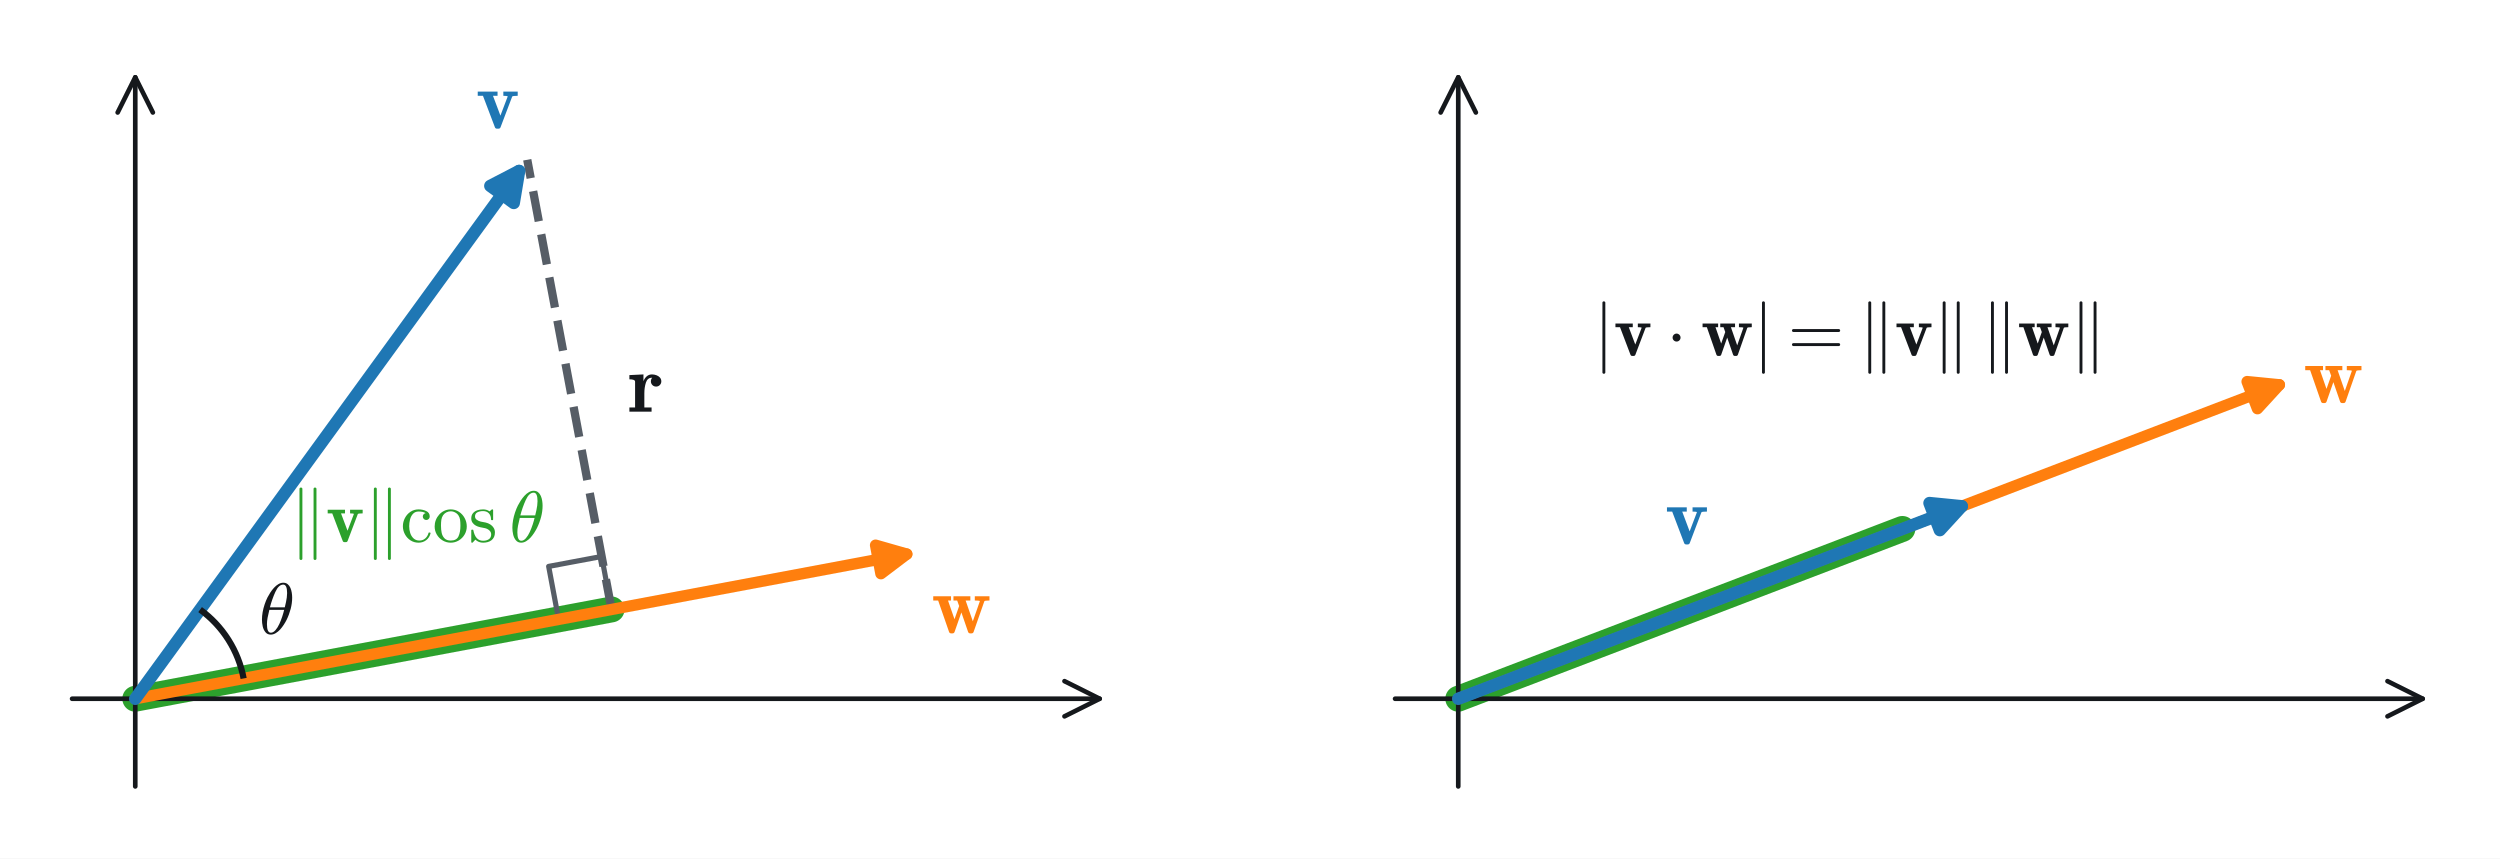
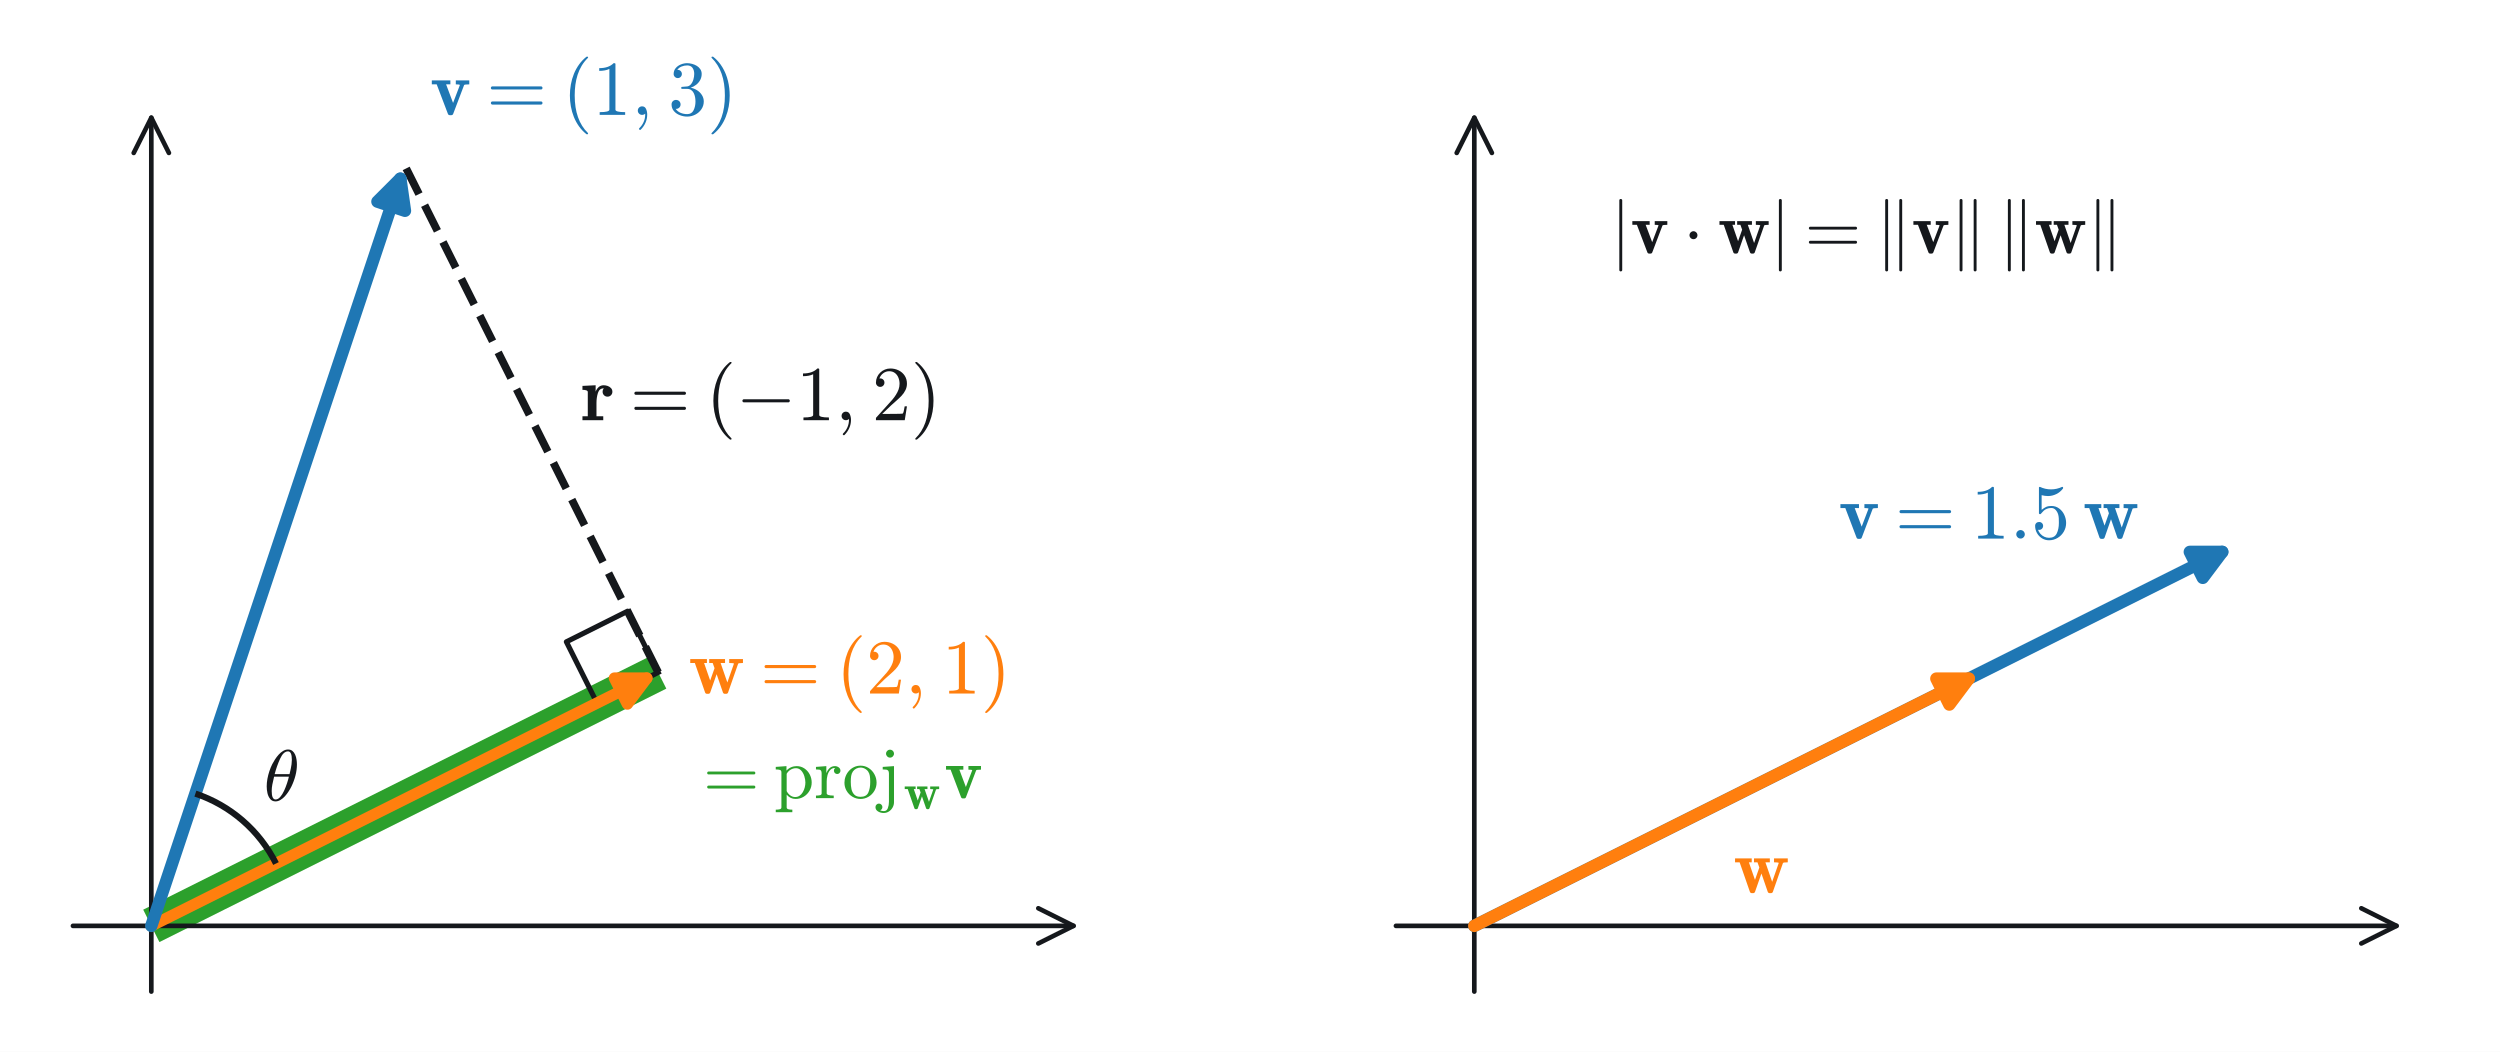
- <svg xmlns="http://www.w3.org/2000/svg" xmlns:xlink="http://www.w3.org/1999/xlink" width="483.12pt" height="165.905pt" viewBox="0 0 483.12 165.905" version="1.1">
+ <svg xmlns="http://www.w3.org/2000/svg" xmlns:xlink="http://www.w3.org/1999/xlink" width="483.12pt" height="203.264pt" viewBox="0 0 483.12 203.264" version="1.1">
  <defs>
    <style type="text/css">*{stroke-linejoin: round; stroke-linecap: butt}</style>
  </defs>
  <g id="figure_1">
    <g id="patch_1">
-       <path d="M 0 165.905  L 483.12 165.905  L 483.12 0  L 0 0  z " style="fill: #ffffff" />
+       <path d="M 0 203.264  L 483.12 203.264  L 483.12 0  L 0 0  z " style="fill: #ffffff" />
    </g>
    <g id="axes_1">
      <g id="line2d_1">
-         <path d="M 26.138 135.033  L 118.185 117.774  " clip-path="url(#p08b515975b)" style="fill: none; stroke: #2ca02c; stroke-width: 5; stroke-linecap: round" />
+         <path d="M 29.24 178.922  L 127.196 129.944  " clip-path="url(#p479a627dff)" style="fill: none; stroke: #2ca02c; stroke-width: 7" />
      </g>
      <g id="line2d_2">
-         <path d="M 118.185 117.774  L 101.891 30.873  " clip-path="url(#p08b515975b)" style="fill: none; stroke-dasharray: 5.92,2.56; stroke-dashoffset: 0; stroke: #565d66; stroke-width: 1.6" />
+         <path d="M 127.196 129.944  L 78.218 31.988  " clip-path="url(#p479a627dff)" style="fill: none; stroke-dasharray: 5.55,2.4; stroke-dashoffset: 0; stroke: #15181c; stroke-width: 1.5" />
      </g>
      <g id="line2d_3">
-         <path d="M 118.185 117.774  L 107.947 119.694  L 106.028 109.456  L 116.265 107.536  L 118.185 117.774  " clip-path="url(#p08b515975b)" style="fill: none; stroke: #565d66; stroke-linecap: square" />
+         <path d="M 127.196 129.944  L 115.368 135.858  L 109.454 124.03  L 121.282 118.116  L 127.196 129.944  " clip-path="url(#p479a627dff)" style="fill: none; stroke: #15181c; stroke-linecap: square" />
      </g>
      <g id="patch_2">
-         <path d="M 13.932 135.033  Q 113.725 135.033 212.511 135.033  " style="fill: none; stroke: #15181c; stroke-width: 0.9; stroke-linecap: round" />
-         <path d="M 205.711 131.633  L 212.511 135.033  L 205.711 138.433  " style="fill: none; stroke: #15181c; stroke-width: 0.9; stroke-linecap: round" />
+         <path d="M 14.098 178.922  Q 111.279 178.922 207.454 178.922  " style="fill: none; stroke: #15181c; stroke-width: 0.9; stroke-linecap: round" />
+         <path d="M 200.654 175.522  L 207.454 178.922  L 200.654 182.322  " style="fill: none; stroke: #15181c; stroke-width: 0.9; stroke-linecap: round" />
      </g>
      <g id="patch_3">
-         <path d="M 26.138 151.973  Q 26.138 82.951 26.138 14.937  " style="fill: none; stroke: #15181c; stroke-width: 0.9; stroke-linecap: round" />
-         <path d="M 22.738 21.737  L 26.138 14.937  L 29.538 21.737  " style="fill: none; stroke: #15181c; stroke-width: 0.9; stroke-linecap: round" />
+         <path d="M 29.24 191.618  Q 29.24 106.681 29.24 22.751  " style="fill: none; stroke: #15181c; stroke-width: 0.9; stroke-linecap: round" />
+         <path d="M 25.84 29.551  L 29.24 22.751  L 32.64 29.551  " style="fill: none; stroke: #15181c; stroke-width: 0.9; stroke-linecap: round" />
      </g>
      <g id="patch_4">
-         <path d="M 26.138 135.033  Q 101.891 120.829 175.226 107.079  " style="fill: none; stroke: #ff7f0e; stroke-width: 2.2; stroke-linecap: round" />
-         <path d="M 169.206 105.359  L 175.226 107.079  L 170.238 110.863  z " style="fill: #ff7f0e; stroke: #ff7f0e; stroke-width: 2.2; stroke-linecap: round" />
+         <path d="M 29.24 178.922  Q 78.218 154.433 124.996 131.044  " style="fill: none; stroke: #ff7f0e; stroke-width: 2.2; stroke-linecap: round" />
+         <path d="M 118.735 131.044  L 124.996 131.044  L 121.24 136.053  z " style="fill: #ff7f0e; stroke: #ff7f0e; stroke-width: 2.2; stroke-linecap: round" />
      </g>
      <g id="patch_5">
-         <path d="M 26.138 135.033  Q 64.015 82.953 100.313 33.043  " style="fill: none; stroke: #1f77b4; stroke-width: 2.4; stroke-linecap: round" />
-         <path d="M 94.754 35.925  L 100.313 33.043  L 99.283 39.219  z " style="fill: #1f77b4; stroke: #1f77b4; stroke-width: 2.4; stroke-linecap: round" />
+         <path d="M 29.24 178.922  Q 53.729 105.455 77.37 34.533  " style="fill: none; stroke: #1f77b4; stroke-width: 2.4; stroke-linecap: round" />
+         <path d="M 72.942 38.961  L 77.37 34.533  L 78.255 40.731  z " style="fill: #1f77b4; stroke: #1f77b4; stroke-width: 2.4; stroke-linecap: round" />
      </g>
      <g id="text_1">
-         <g style="fill: #ff7f0e" transform="translate(180.0109 122.4335) scale(0.16 -0.16)">
+         <g style="fill: #ff7f0e" transform="translate(133.0736 134.0194) scale(0.15 -0.15)">
          <defs>
            <path id="Cmb10-62" d="M 1356 91  L 513 2516  L 134 2516  L 134 2841  L 1509 2841  L 1509 2516  L 1275 2516  L 1778 1069  L 2138 2088  L 1984 2516  L 1697 2516  L 1697 2841  L 3003 2841  L 3003 2516  L 2638 2516  L 3194 909  L 3738 2463  Q 3738 2494 3608 2505  Q 3478 2516 3347 2516  L 3347 2841  L 4481 2841  L 4481 2516  Q 4103 2516 4084 2456  L 3256 91  Q 3216 -25 3091 -25  L 2994 -25  Q 2869 -25 2828 91  L 2309 1594  L 1784 91  Q 1744 -25 1619 -25  L 1522 -25  Q 1397 -25 1356 91  z " transform="scale(0.015625)" />
+             <path id="Cmr10-29" d="M 481 850  Q 428 850 393 890  Q 359 931 359 978  Q 359 1031 393 1068  Q 428 1106 481 1106  L 4500 1106  Q 4547 1106 4581 1068  Q 4616 1031 4616 978  Q 4616 931 4581 890  Q 4547 850 4500 850  L 481 850  z M 481 2094  Q 428 2094 393 2131  Q 359 2169 359 2222  Q 359 2269 393 2309  Q 428 2350 481 2350  L 4500 2350  Q 4547 2350 4581 2309  Q 4616 2269 4616 2222  Q 4616 2169 4581 2131  Q 4547 2094 4500 2094  L 481 2094  z " transform="scale(0.015625)" />
+             <path id="Cmr10-77" d="M 1984 -1588  Q 1628 -1306 1370 -942  Q 1113 -578 948 -165  Q 784 247 703 697  Q 622 1147 622 1600  Q 622 2059 703 2509  Q 784 2959 951 3375  Q 1119 3791 1378 4153  Q 1638 4516 1984 4788  Q 1984 4800 2016 4800  L 2075 4800  Q 2094 4800 2109 4783  Q 2125 4766 2125 4744  Q 2125 4716 2113 4703  Q 1800 4397 1592 4047  Q 1384 3697 1257 3301  Q 1131 2906 1075 2482  Q 1019 2059 1019 1600  Q 1019 -434 2106 -1491  Q 2125 -1509 2125 -1544  Q 2125 -1559 2108 -1579  Q 2091 -1600 2075 -1600  L 2016 -1600  Q 1984 -1600 1984 -1588  z " transform="scale(0.015625)" />
+             <path id="Cmr10-31" d="M 319 0  L 319 172  Q 319 188 331 206  L 1325 1306  Q 1550 1550 1690 1715  Q 1831 1881 1968 2097  Q 2106 2313 2186 2536  Q 2266 2759 2266 3009  Q 2266 3272 2169 3511  Q 2072 3750 1880 3894  Q 1688 4038 1416 4038  Q 1138 4038 916 3870  Q 694 3703 603 3438  Q 628 3444 672 3444  Q 816 3444 917 3347  Q 1019 3250 1019 3097  Q 1019 2950 917 2848  Q 816 2747 672 2747  Q 522 2747 420 2851  Q 319 2956 319 3097  Q 319 3338 409 3548  Q 500 3759 670 3923  Q 841 4088 1055 4175  Q 1269 4263 1509 4263  Q 1875 4263 2190 4108  Q 2506 3953 2690 3670  Q 2875 3388 2875 3009  Q 2875 2731 2753 2481  Q 2631 2231 2440 2026  Q 2250 1822 1953 1562  Q 1656 1303 1563 1216  L 838 519  L 1453 519  Q 1906 519 2211 526  Q 2516 534 2534 550  Q 2609 631 2688 1141  L 2875 1141  L 2694 0  L 319 0  z " transform="scale(0.015625)" />
+             <path id="Cmmi10-2c" d="M 634 -1153  Q 634 -1125 659 -1100  Q 891 -878 1019 -587  Q 1147 -297 1147 25  L 1147 103  Q 1044 0 891 0  Q 744 0 641 103  Q 538 206 538 353  Q 538 503 641 603  Q 744 703 891 703  Q 1119 703 1216 492  Q 1313 281 1313 25  Q 1313 -331 1170 -651  Q 1028 -972 769 -1228  Q 744 -1241 728 -1241  Q 697 -1241 665 -1212  Q 634 -1184 634 -1153  z " transform="scale(0.015625)" />
+             <path id="Cmr10-64" d="M 594 0  L 594 225  Q 1394 225 1394 428  L 1394 3788  Q 1063 3628 556 3628  L 556 3853  Q 1341 3853 1741 4263  L 1831 4263  Q 1853 4263 1873 4245  Q 1894 4228 1894 4206  L 1894 428  Q 1894 225 2694 225  L 2694 0  L 594 0  z " transform="scale(0.015625)" />
+             <path id="Cmr10-44" d="M 416 -1600  Q 359 -1600 359 -1544  Q 359 -1516 372 -1503  Q 1466 -434 1466 1600  Q 1466 3634 384 4691  Q 359 4706 359 4744  Q 359 4766 376 4783  Q 394 4800 416 4800  L 475 4800  Q 494 4800 506 4788  Q 966 4425 1272 3906  Q 1578 3388 1720 2800  Q 1863 2213 1863 1600  Q 1863 1147 1786 708  Q 1709 269 1542 -157  Q 1375 -584 1119 -945  Q 863 -1306 506 -1588  Q 494 -1600 475 -1600  L 416 -1600  z " transform="scale(0.015625)" />
          </defs>
-           <use xlink:href="#Cmb10-62" transform="translate(0 0.609375)" />
+           <use xlink:href="#Cmb10-62" />
+           <use xlink:href="#Cmr10-29" transform="translate(92.21685 0)" />
+           <use xlink:href="#Cmr10-77" transform="translate(189.9025 0)" />
+           <use xlink:href="#Cmr10-31" transform="translate(228.7208 0)" />
+           <use xlink:href="#Cmmi10-2c" transform="translate(278.7208 0)" />
+           <use xlink:href="#Cmr10-64" transform="translate(326.4064 0)" />
+           <use xlink:href="#Cmr10-44" transform="translate(376.4064 0)" />
        </g>
      </g>
      <g id="text_2">
-         <g style="fill: #1f77b4" transform="translate(91.96945 24.90182) scale(0.16 -0.16)">
+         <g style="fill: #2ca02c" transform="translate(133.0736 154.2531) scale(0.14 -0.14)">
          <defs>
+             <path id="Cmr10-7d" d="M 166 -1241  L 166 -1019  Q 384 -1019 525 -981  Q 666 -944 666 -813  L 666 2272  Q 666 2447 541 2490  Q 416 2534 166 2534  L 166 2759  L 1113 2828  L 1113 2431  Q 1288 2625 1520 2726  Q 1753 2828 2016 2828  Q 2394 2828 2697 2623  Q 3000 2419 3170 2086  Q 3341 1753 3341 1381  Q 3341 994 3152 659  Q 2963 325 2636 126  Q 2309 -72 1919 -72  Q 1453 -72 1131 306  L 1131 -813  Q 1131 -944 1273 -981  Q 1416 -1019 1631 -1019  L 1631 -1241  L 166 -1241  z M 1131 622  Q 1244 394 1444 245  Q 1644 97 1881 97  Q 2103 97 2273 215  Q 2444 334 2559 534  Q 2675 734 2729 954  Q 2784 1175 2784 1381  Q 2784 1638 2692 1936  Q 2600 2234 2411 2439  Q 2222 2644 1953 2644  Q 1694 2644 1476 2511  Q 1259 2378 1131 2150  L 1131 622  z " transform="scale(0.015625)" />
+             <path id="Cmr10-84" d="M 166 0  L 166 225  Q 384 225 525 259  Q 666 294 666 428  L 666 2175  Q 666 2347 614 2423  Q 563 2500 466 2517  Q 369 2534 166 2534  L 166 2759  L 1081 2828  L 1081 2203  Q 1184 2481 1375 2654  Q 1566 2828 1838 2828  Q 2028 2828 2178 2715  Q 2328 2603 2328 2419  Q 2328 2303 2245 2217  Q 2163 2131 2041 2131  Q 1922 2131 1837 2215  Q 1753 2300 1753 2419  Q 1753 2591 1875 2663  L 1838 2663  Q 1578 2663 1414 2475  Q 1250 2288 1181 2009  Q 1113 1731 1113 1478  L 1113 428  Q 1113 225 1734 225  L 1734 0  L 166 0  z " transform="scale(0.015625)" />
+             <path id="Cmr10-42" d="M 1600 -72  Q 1216 -72 887 123  Q 559 319 368 647  Q 178 975 178 1363  Q 178 1656 283 1928  Q 388 2200 583 2414  Q 778 2628 1037 2748  Q 1297 2869 1600 2869  Q 1994 2869 2317 2661  Q 2641 2453 2828 2104  Q 3016 1756 3016 1363  Q 3016 978 2825 648  Q 2634 319 2307 123  Q 1981 -72 1600 -72  z M 1600 116  Q 2113 116 2284 487  Q 2456 859 2456 1434  Q 2456 1756 2422 1967  Q 2388 2178 2272 2350  Q 2200 2456 2089 2536  Q 1978 2616 1854 2658  Q 1731 2700 1600 2700  Q 1400 2700 1220 2609  Q 1041 2519 922 2350  Q 803 2169 770 1951  Q 738 1734 738 1434  Q 738 1075 800 789  Q 863 503 1052 309  Q 1241 116 1600 116  z " transform="scale(0.015625)" />
+             <path id="Cmr10-60" d="M 128 -1075  Q 275 -1147 459 -1147  Q 713 -1147 811 -889  Q 909 -631 909 -331  L 909 2175  Q 909 2347 846 2423  Q 784 2500 676 2517  Q 569 2534 359 2534  L 359 2759  L 1356 2828  L 1356 -359  Q 1356 -606 1234 -826  Q 1113 -1047 903 -1180  Q 694 -1313 447 -1313  Q 169 -1313 -56 -1175  Q -281 -1038 -281 -788  Q -281 -663 -190 -572  Q -100 -481 25 -481  Q 150 -481 240 -572  Q 331 -663 331 -788  Q 331 -884 276 -965  Q 222 -1047 128 -1075  z M 653 3928  Q 653 4069 759 4175  Q 866 4281 1006 4281  Q 1094 4281 1178 4234  Q 1263 4188 1309 4103  Q 1356 4019 1356 3928  Q 1356 3791 1253 3684  Q 1150 3578 1006 3578  Q 866 3578 759 3684  Q 653 3791 653 3928  z " transform="scale(0.015625)" />
            <path id="Cmb10-25" d="M 1466 91  L 544 2516  L 141 2516  L 141 2841  L 1672 2841  L 1672 2516  L 1319 2516  L 1894 984  L 2456 2463  Q 2456 2494 2342 2505  Q 2228 2516 2119 2516  L 2119 2841  L 3231 2841  L 3231 2516  Q 2828 2516 2803 2456  L 1906 91  Q 1866 -25 1741 -25  L 1631 -25  Q 1506 -25 1466 91  z " transform="scale(0.015625)" />
          </defs>
-           <use xlink:href="#Cmb10-25" transform="translate(0 0.609375)" />
+           <use xlink:href="#Cmr10-29" transform="translate(20.00006 0.109375)" />
+           <use xlink:href="#Cmr10-7d" transform="translate(117.6857 0.109375)" />
+           <use xlink:href="#Cmr10-84" transform="translate(173.2032 0.109375)" />
+           <use xlink:href="#Cmr10-42" transform="translate(212.3146 0.109375)" />
+           <use xlink:href="#Cmr10-60" transform="translate(262.3146 0.109375)" />
+           <use xlink:href="#Cmb10-62" transform="translate(296.8364 -14.89059) scale(0.7)" />
+           <use xlink:href="#Cmb10-25" transform="translate(353.1086 0.109375)" />
        </g>
      </g>
      <g id="text_3">
-         <g style="fill: #2ca02c" transform="translate(56.01546 104.7151) scale(0.14 -0.14)">
+         <g style="fill: #1f77b4" transform="translate(83.11599 22.2) scale(0.15 -0.15)">
          <defs>
-             <path id="Cmsy10-2c" d="M 850 -1484  L 850 4684  Q 850 4734 890 4767  Q 931 4800 978 4800  Q 1031 4800 1068 4767  Q 1106 4734 1106 4684  L 1106 -1484  Q 1106 -1534 1068 -1567  Q 1031 -1600 978 -1600  Q 931 -1600 890 -1567  Q 850 -1534 850 -1484  z M 2094 -1484  L 2094 4684  Q 2094 4734 2131 4767  Q 2169 4800 2222 4800  Q 2269 4800 2309 4767  Q 2350 4734 2350 4684  L 2350 -1484  Q 2350 -1534 2309 -1567  Q 2269 -1600 2222 -1600  Q 2169 -1600 2131 -1567  Q 2094 -1534 2094 -1484  z " transform="scale(0.015625)" />
-             <path id="Cmr10-7b" d="M 1594 -72  Q 1206 -72 890 129  Q 575 331 394 667  Q 213 1003 213 1381  Q 213 1759 392 2106  Q 572 2453 889 2661  Q 1206 2869 1594 2869  Q 1969 2869 2276 2722  Q 2584 2575 2584 2241  Q 2584 2116 2495 2023  Q 2406 1931 2278 1931  Q 2150 1931 2061 2023  Q 1972 2116 1972 2241  Q 1972 2353 2044 2436  Q 2116 2519 2222 2541  Q 2000 2681 1600 2681  Q 1294 2681 1106 2478  Q 919 2275 844 1975  Q 769 1675 769 1381  Q 769 1072 861 783  Q 953 494 1158 305  Q 1363 116 1672 116  Q 1975 116 2187 302  Q 2400 488 2478 788  Q 2478 825 2528 825  L 2606 825  Q 2625 825 2640 808  Q 2656 791 2656 769  L 2656 750  Q 2559 372 2271 150  Q 1984 -72 1594 -72  z " transform="scale(0.015625)" />
-             <path id="Cmr10-42" d="M 1600 -72  Q 1216 -72 887 123  Q 559 319 368 647  Q 178 975 178 1363  Q 178 1656 283 1928  Q 388 2200 583 2414  Q 778 2628 1037 2748  Q 1297 2869 1600 2869  Q 1994 2869 2317 2661  Q 2641 2453 2828 2104  Q 3016 1756 3016 1363  Q 3016 978 2825 648  Q 2634 319 2307 123  Q 1981 -72 1600 -72  z M 1600 116  Q 2113 116 2284 487  Q 2456 859 2456 1434  Q 2456 1756 2422 1967  Q 2388 2178 2272 2350  Q 2200 2456 2089 2536  Q 1978 2616 1854 2658  Q 1731 2700 1600 2700  Q 1400 2700 1220 2609  Q 1041 2519 922 2350  Q 803 2169 770 1951  Q 738 1734 738 1434  Q 738 1075 800 789  Q 863 503 1052 309  Q 1241 116 1600 116  z " transform="scale(0.015625)" />
-             <path id="Cmr10-52" d="M 213 -19  L 213 1025  Q 213 1075 269 1075  L 347 1075  Q 384 1075 397 1025  Q 575 97 1259 97  Q 1563 97 1767 234  Q 1972 372 1972 659  Q 1972 866 1812 1011  Q 1653 1156 1434 1209  L 1006 1294  Q 791 1341 614 1437  Q 438 1534 325 1695  Q 213 1856 213 2069  Q 213 2350 361 2529  Q 509 2709 746 2789  Q 984 2869 1259 2869  Q 1588 2869 1831 2694  L 2016 2853  Q 2016 2869 2047 2869  L 2094 2869  Q 2113 2869 2128 2851  Q 2144 2834 2144 2816  L 2144 1978  Q 2144 1919 2094 1919  L 2016 1919  Q 1959 1919 1959 1978  Q 1959 2313 1773 2516  Q 1588 2719 1253 2719  Q 966 2719 755 2612  Q 544 2506 544 2247  Q 544 2069 695 1955  Q 847 1841 1050 1791  L 1484 1709  Q 1703 1659 1892 1540  Q 2081 1422 2192 1240  Q 2303 1059 2303 831  Q 2303 600 2223 429  Q 2144 259 2001 146  Q 1859 34 1665 -19  Q 1472 -72 1259 -72  Q 859 -72 575 197  L 341 -56  Q 341 -72 306 -72  L 269 -72  Q 213 -72 213 -19  z " transform="scale(0.015625)" />
-             <path id="Cmmi10-12" d="M 1031 -72  Q 741 -72 566 140  Q 391 353 323 653  Q 256 953 256 1247  L 256 1253  Q 256 1572 317 1915  Q 378 2259 493 2601  Q 609 2944 744 3213  Q 838 3400 986 3631  Q 1134 3863 1317 4064  Q 1500 4266 1711 4389  Q 1922 4513 2138 4513  L 2144 4513  Q 2375 4513 2529 4384  Q 2684 4256 2770 4056  Q 2856 3856 2890 3628  Q 2925 3400 2925 3194  Q 2925 2709 2794 2204  Q 2663 1700 2431 1228  Q 2344 1050 2189 809  Q 2034 569 1861 378  Q 1688 188 1472 58  Q 1256 -72 1038 -72  L 1031 -72  z M 1044 97  Q 1256 97 1451 323  Q 1647 550 1794 873  Q 1941 1197 2052 1536  Q 2163 1875 2216 2113  L 909 2113  Q 809 1709 753 1417  Q 697 1125 697 844  Q 697 97 1044 97  z M 959 2338  L 2272 2338  Q 2341 2619 2381 2808  Q 2422 2997 2450 3206  Q 2478 3416 2478 3597  Q 2478 4347 2138 4347  Q 1731 4347 1436 3692  Q 1141 3038 959 2338  z " transform="scale(0.015625)" />
+             <path id="Cmr10-6e" d="M 609 494  Q 759 275 1012 169  Q 1266 63 1556 63  Q 1928 63 2084 380  Q 2241 697 2241 1100  Q 2241 1281 2208 1462  Q 2175 1644 2097 1800  Q 2019 1956 1883 2050  Q 1747 2144 1550 2144  L 1125 2144  Q 1069 2144 1069 2203  L 1069 2259  Q 1069 2309 1125 2309  L 1478 2338  Q 1703 2338 1851 2506  Q 2000 2675 2069 2917  Q 2138 3159 2138 3378  Q 2138 3684 1994 3881  Q 1850 4078 1556 4078  Q 1313 4078 1091 3986  Q 869 3894 738 3706  Q 750 3709 759 3711  Q 769 3713 781 3713  Q 925 3713 1022 3613  Q 1119 3513 1119 3372  Q 1119 3234 1022 3134  Q 925 3034 781 3034  Q 641 3034 541 3134  Q 441 3234 441 3372  Q 441 3647 606 3850  Q 772 4053 1033 4158  Q 1294 4263 1556 4263  Q 1750 4263 1965 4205  Q 2181 4147 2356 4039  Q 2531 3931 2642 3762  Q 2753 3594 2753 3378  Q 2753 3109 2633 2881  Q 2513 2653 2303 2487  Q 2094 2322 1844 2241  Q 2122 2188 2372 2031  Q 2622 1875 2773 1631  Q 2925 1388 2925 1106  Q 2925 753 2731 467  Q 2538 181 2222 20  Q 1906 -141 1556 -141  Q 1256 -141 954 -26  Q 653 88 461 316  Q 269 544 269 863  Q 269 1022 375 1128  Q 481 1234 641 1234  Q 744 1234 830 1186  Q 916 1138 964 1050  Q 1013 963 1013 863  Q 1013 706 903 600  Q 794 494 641 494  L 609 494  z " transform="scale(0.015625)" />
          </defs>
-           <use xlink:href="#Cmsy10-2c" />
-           <use xlink:href="#Cmb10-25" transform="translate(50 0)" />
-           <use xlink:href="#Cmsy10-2c" transform="translate(102.6855 0)" />
-           <use xlink:href="#Cmr10-7b" transform="translate(152.6855 0)" />
-           <use xlink:href="#Cmr10-42" transform="translate(197.0703 0)" />
-           <use xlink:href="#Cmr10-52" transform="translate(247.0703 0)" />
-           <use xlink:href="#Cmmi10-12" transform="translate(303.1417 0)" />
+           <use xlink:href="#Cmb10-25" />
+           <use xlink:href="#Cmr10-29" transform="translate(72.6856 0)" />
+           <use xlink:href="#Cmr10-77" transform="translate(170.3712 0)" />
+           <use xlink:href="#Cmr10-64" transform="translate(209.1896 0)" />
+           <use xlink:href="#Cmmi10-2c" transform="translate(259.1896 0)" />
+           <use xlink:href="#Cmr10-6e" transform="translate(306.8752 0)" />
+           <use xlink:href="#Cmr10-44" transform="translate(356.8752 0)" />
        </g>
      </g>
      <g id="text_4">
-         <g style="fill: #15181c" transform="translate(121.4008 79.71535) scale(0.16 -0.16)">
+         <g style="fill: #15181c" transform="translate(112.3448 81.20206) scale(0.15 -0.15)">
          <defs>
            <path id="Cmb10-84" d="M 91 0  L 91 325  L 531 325  L 531 2322  Q 531 2503 91 2503  L 91 2828  L 1178 2881  L 1178 2356  Q 1269 2594 1436 2737  Q 1603 2881 1838 2881  Q 2006 2881 2173 2822  Q 2341 2763 2450 2641  Q 2559 2519 2559 2344  Q 2559 2178 2443 2059  Q 2328 1941 2156 1941  Q 1984 1941 1868 2059  Q 1753 2178 1753 2344  Q 1753 2513 1856 2625  L 1838 2625  Q 1488 2625 1367 2248  Q 1247 1872 1247 1416  L 1247 325  L 1806 325  L 1806 0  L 91 0  z " transform="scale(0.015625)" />
+             <path id="Cmsy10-11" d="M 653 1472  Q 600 1472 565 1512  Q 531 1553 531 1600  Q 531 1647 565 1687  Q 600 1728 653 1728  L 4325 1728  Q 4375 1728 4408 1687  Q 4441 1647 4441 1600  Q 4441 1553 4408 1512  Q 4375 1472 4325 1472  L 653 1472  z " transform="scale(0.015625)" />
          </defs>
-           <use xlink:href="#Cmb10-84" transform="translate(0 0.984375)" />
+           <use xlink:href="#Cmb10-84" />
+           <use xlink:href="#Cmr10-29" transform="translate(62.67584 0)" />
+           <use xlink:href="#Cmr10-77" transform="translate(160.3614 0)" />
+           <use xlink:href="#Cmsy10-11" transform="translate(199.1798 0)" />
+           <use xlink:href="#Cmr10-64" transform="translate(276.8653 0)" />
+           <use xlink:href="#Cmmi10-2c" transform="translate(326.8653 0)" />
+           <use xlink:href="#Cmr10-31" transform="translate(374.551 0)" />
+           <use xlink:href="#Cmr10-44" transform="translate(424.551 0)" />
        </g>
      </g>
      <g id="text_5">
-         <g style="fill: #15181c" transform="translate(50.06247 122.5491) scale(0.14 -0.14)">
+         <g style="fill: #15181c" transform="translate(50.98072 154.7795) scale(0.14 -0.14)">
+           <defs>
+             <path id="Cmmi10-12" d="M 1031 -72  Q 741 -72 566 140  Q 391 353 323 653  Q 256 953 256 1247  L 256 1253  Q 256 1572 317 1915  Q 378 2259 493 2601  Q 609 2944 744 3213  Q 838 3400 986 3631  Q 1134 3863 1317 4064  Q 1500 4266 1711 4389  Q 1922 4513 2138 4513  L 2144 4513  Q 2375 4513 2529 4384  Q 2684 4256 2770 4056  Q 2856 3856 2890 3628  Q 2925 3400 2925 3194  Q 2925 2709 2794 2204  Q 2663 1700 2431 1228  Q 2344 1050 2189 809  Q 2034 569 1861 378  Q 1688 188 1472 58  Q 1256 -72 1038 -72  L 1031 -72  z M 1044 97  Q 1256 97 1451 323  Q 1647 550 1794 873  Q 1941 1197 2052 1536  Q 2163 1875 2216 2113  L 909 2113  Q 809 1709 753 1417  Q 697 1125 697 844  Q 697 97 1044 97  z M 959 2338  L 2272 2338  Q 2341 2619 2381 2808  Q 2422 2997 2450 3206  Q 2478 3416 2478 3597  Q 2478 4347 2138 4347  Q 1731 4347 1436 3692  Q 1141 3038 959 2338  z " transform="scale(0.015625)" />
+           </defs>
          <use xlink:href="#Cmmi10-12" transform="translate(0 0.484375)" />
        </g>
      </g>
      <g id="patch_6">
-         <path d="M 47.079 131.106  C 46.582 128.458 45.587 125.927 44.148 123.649  C 42.708 121.371 40.849 119.387 38.669 117.802  " clip-path="url(#p08b515975b)" style="fill: none; stroke: #15181c; stroke-width: 1.2; stroke-linejoin: miter" />
+         <path d="M 53.334 166.875  C 51.752 163.711 49.562 160.889 46.89 158.572  C 44.218 156.254 41.115 154.485 37.759 153.366  " clip-path="url(#p479a627dff)" style="fill: none; stroke: #15181c; stroke-width: 1.2; stroke-linejoin: miter" />
      </g>
    </g>
    <g id="axes_2">
-       <g id="line2d_4">
-         <path d="M 281.804 135.033  L 367.635 102.215  " clip-path="url(#pb5c1b18f74)" style="fill: none; stroke: #2ca02c; stroke-width: 5; stroke-linecap: round" />
-       </g>
      <g id="patch_7">
-         <path d="M 269.597 135.033  Q 369.39 135.033 468.177 135.033  " style="fill: none; stroke: #15181c; stroke-width: 0.9; stroke-linecap: round" />
-         <path d="M 461.377 131.633  L 468.177 135.033  L 461.377 138.433  " style="fill: none; stroke: #15181c; stroke-width: 0.9; stroke-linecap: round" />
+         <path d="M 269.764 178.922  Q 366.945 178.922 463.12 178.922  " style="fill: none; stroke: #15181c; stroke-width: 0.9; stroke-linecap: round" />
+         <path d="M 456.32 175.522  L 463.12 178.922  L 456.32 182.322  " style="fill: none; stroke: #15181c; stroke-width: 0.9; stroke-linecap: round" />
      </g>
      <g id="patch_8">
-         <path d="M 281.804 151.973  Q 281.804 82.951 281.804 14.937  " style="fill: none; stroke: #15181c; stroke-width: 0.9; stroke-linecap: round" />
-         <path d="M 278.404 21.737  L 281.804 14.937  L 285.204 21.737  " style="fill: none; stroke: #15181c; stroke-width: 0.9; stroke-linecap: round" />
+         <path d="M 284.906 191.618  Q 284.906 106.681 284.906 22.751  " style="fill: none; stroke: #15181c; stroke-width: 0.9; stroke-linecap: round" />
+         <path d="M 281.506 29.551  L 284.906 22.751  L 288.306 29.551  " style="fill: none; stroke: #15181c; stroke-width: 0.9; stroke-linecap: round" />
      </g>
      <g id="patch_9">
-         <path d="M 281.804 135.033  Q 362.291 104.258 440.481 74.362  " style="fill: none; stroke: #ff7f0e; stroke-width: 2.2; stroke-linecap: round" />
-         <path d="M 434.25 73.747  L 440.481 74.362  L 436.25 78.977  z " style="fill: #ff7f0e; stroke: #ff7f0e; stroke-width: 2.2; stroke-linecap: round" />
+         <path d="M 284.906 178.922  Q 358.373 142.188 429.44 106.655  " style="fill: none; stroke: #1f77b4; stroke-width: 2.4; stroke-linecap: round" />
+         <path d="M 423.179 106.655  L 429.44 106.655  L 425.683 111.664  z " style="fill: #1f77b4; stroke: #1f77b4; stroke-width: 2.4; stroke-linecap: round" />
      </g>
      <g id="patch_10">
-         <path d="M 281.804 135.033  Q 331.706 115.953 379.102 97.831  " style="fill: none; stroke: #1f77b4; stroke-width: 2.4; stroke-linecap: round" />
-         <path d="M 372.871 97.215  L 379.102 97.831  L 374.871 102.446  z " style="fill: #1f77b4; stroke: #1f77b4; stroke-width: 2.4; stroke-linecap: round" />
+         <path d="M 284.906 178.922  Q 333.884 154.433 380.462 131.144  " style="fill: none; stroke: #ff7f0e; stroke-width: 2.4; stroke-linecap: round" />
+         <path d="M 374.201 131.144  L 380.462 131.144  L 376.705 136.153  z " style="fill: #ff7f0e; stroke: #ff7f0e; stroke-width: 2.4; stroke-linecap: round" />
      </g>
      <g id="text_6">
-         <g style="fill: #ff7f0e" transform="translate(445.1455 77.92873) scale(0.16 -0.16)">
+         <g style="fill: #ff7f0e" transform="translate(334.9797 172.6301) scale(0.15 -0.15)">
          <use xlink:href="#Cmb10-62" transform="translate(0 0.609375)" />
        </g>
      </g>
      <g id="text_7">
-         <g style="fill: #1f77b4" transform="translate(321.7843 105.2471) scale(0.16 -0.16)">
-           <use xlink:href="#Cmb10-25" transform="translate(0 0.609375)" />
+         <g style="fill: #1f77b4" transform="translate(355.3269 104.1363) scale(0.15 -0.15)">
+           <defs>
+             <path id="Cmmi10-33" d="M 538 353  Q 538 497 644 600  Q 750 703 891 703  Q 978 703 1062 656  Q 1147 609 1194 525  Q 1241 441 1241 353  Q 1241 213 1137 106  Q 1034 0 891 0  Q 750 0 644 106  Q 538 213 538 353  z " transform="scale(0.015625)" />
+             <path id="Cmr10-78" d="M 556 728  Q 622 541 758 387  Q 894 234 1080 148  Q 1266 63 1466 63  Q 1928 63 2103 422  Q 2278 781 2278 1294  Q 2278 1516 2270 1667  Q 2263 1819 2228 1959  Q 2169 2184 2020 2353  Q 1872 2522 1656 2522  Q 1441 2522 1286 2456  Q 1131 2391 1034 2303  Q 938 2216 863 2119  Q 788 2022 769 2016  L 697 2016  Q 681 2016 657 2036  Q 634 2056 634 2075  L 634 4213  Q 634 4228 654 4245  Q 675 4263 697 4263  L 716 4263  Q 1147 4056 1631 4056  Q 2106 4056 2547 4263  L 2566 4263  Q 2588 4263 2606 4247  Q 2625 4231 2625 4213  L 2625 4153  Q 2625 4122 2613 4122  Q 2394 3831 2064 3668  Q 1734 3506 1381 3506  Q 1125 3506 856 3578  L 856 2369  Q 1069 2541 1236 2614  Q 1403 2688 1663 2688  Q 2016 2688 2295 2484  Q 2575 2281 2725 1954  Q 2875 1628 2875 1288  Q 2875 903 2686 575  Q 2497 247 2172 53  Q 1847 -141 1466 -141  Q 1150 -141 886 21  Q 622 184 470 459  Q 319 734 319 1044  Q 319 1188 412 1278  Q 506 1369 647 1369  Q 788 1369 883 1276  Q 978 1184 978 1044  Q 978 906 883 811  Q 788 716 647 716  Q 625 716 597 720  Q 569 725 556 728  z " transform="scale(0.015625)" />
+           </defs>
+           <use xlink:href="#Cmb10-25" transform="translate(0 0.390625)" />
+           <use xlink:href="#Cmr10-29" transform="translate(72.6856 0.390625)" />
+           <use xlink:href="#Cmr10-64" transform="translate(170.3712 0.390625)" />
+           <use xlink:href="#Cmmi10-33" transform="translate(220.3712 0.390625)" />
+           <use xlink:href="#Cmr10-78" transform="translate(248.0568 0.390625)" />
+           <use xlink:href="#Cmb10-62" transform="translate(314.7238 0.390625)" />
        </g>
      </g>
      <g id="text_8">
-         <g style="fill: #15181c" transform="translate(307.9964 68.73255) scale(0.14 -0.14)">
+         <g style="fill: #15181c" transform="translate(311.2616 48.95032) scale(0.14 -0.14)">
          <defs>
            <path id="Cmsy10-2f" d="M 763 -1484  L 763 4684  Q 763 4734 800 4767  Q 838 4800 891 4800  Q 938 4800 978 4767  Q 1019 4734 1019 4684  L 1019 -1484  Q 1019 -1534 978 -1567  Q 938 -1600 891 -1600  Q 838 -1600 800 -1567  Q 763 -1534 763 -1484  z " transform="scale(0.015625)" />
            <path id="Cmsy10-4e" d="M 538 1600  Q 538 1691 584 1772  Q 631 1853 714 1903  Q 797 1953 891 1953  Q 981 1953 1064 1903  Q 1147 1853 1194 1772  Q 1241 1691 1241 1600  Q 1241 1456 1139 1351  Q 1038 1247 891 1247  Q 747 1247 642 1351  Q 538 1456 538 1600  z " transform="scale(0.015625)" />
-             <path id="Cmr10-29" d="M 481 850  Q 428 850 393 890  Q 359 931 359 978  Q 359 1031 393 1068  Q 428 1106 481 1106  L 4500 1106  Q 4547 1106 4581 1068  Q 4616 1031 4616 978  Q 4616 931 4581 890  Q 4547 850 4500 850  L 481 850  z M 481 2094  Q 428 2094 393 2131  Q 359 2169 359 2222  Q 359 2269 393 2309  Q 428 2350 481 2350  L 4500 2350  Q 4547 2350 4581 2309  Q 4616 2269 4616 2222  Q 4616 2169 4581 2131  Q 4547 2094 4500 2094  L 481 2094  z " transform="scale(0.015625)" />
+             <path id="Cmsy10-2c" d="M 850 -1484  L 850 4684  Q 850 4734 890 4767  Q 931 4800 978 4800  Q 1031 4800 1068 4767  Q 1106 4734 1106 4684  L 1106 -1484  Q 1106 -1534 1068 -1567  Q 1031 -1600 978 -1600  Q 931 -1600 890 -1567  Q 850 -1534 850 -1484  z M 2094 -1484  L 2094 4684  Q 2094 4734 2131 4767  Q 2169 4800 2222 4800  Q 2269 4800 2309 4767  Q 2350 4734 2350 4684  L 2350 -1484  Q 2350 -1534 2309 -1567  Q 2269 -1600 2222 -1600  Q 2169 -1600 2131 -1567  Q 2094 -1534 2094 -1484  z " transform="scale(0.015625)" />
          </defs>
          <use xlink:href="#Cmsy10-2f" />
          <use xlink:href="#Cmb10-25" transform="translate(27.68555 0)" />
          <use xlink:href="#Cmsy10-4e" transform="translate(100.3712 0)" />
          <use xlink:href="#Cmb10-62" transform="translate(148.0568 0)" />
          <use xlink:href="#Cmsy10-2f" transform="translate(220.2736 0)" />
          <use xlink:href="#Cmr10-29" transform="translate(267.9592 0)" />
          <use xlink:href="#Cmsy10-2c" transform="translate(365.6448 0)" />
          <use xlink:href="#Cmb10-25" transform="translate(415.6448 0)" />
          <use xlink:href="#Cmsy10-2c" transform="translate(468.3303 0)" />
          <use xlink:href="#Cmsy10-2c" transform="translate(534.9974 0)" />
          <use xlink:href="#Cmb10-62" transform="translate(584.9974 0)" />
          <use xlink:href="#Cmsy10-2c" transform="translate(657.2142 0)" />
        </g>
      </g>
    </g>
  </g>
  <defs>
-     <clipPath id="p08b515975b">
-       <rect x="7.2" y="7.2" width="213.055" height="151.505" />
-     </clipPath>
-     <clipPath id="pb5c1b18f74">
-       <rect x="262.865" y="7.2" width="213.055" height="151.505" />
+     <clipPath id="p479a627dff">
+       <rect x="7.2" y="14.845" width="213.055" height="181.219" />
    </clipPath>
  </defs>
</svg>
